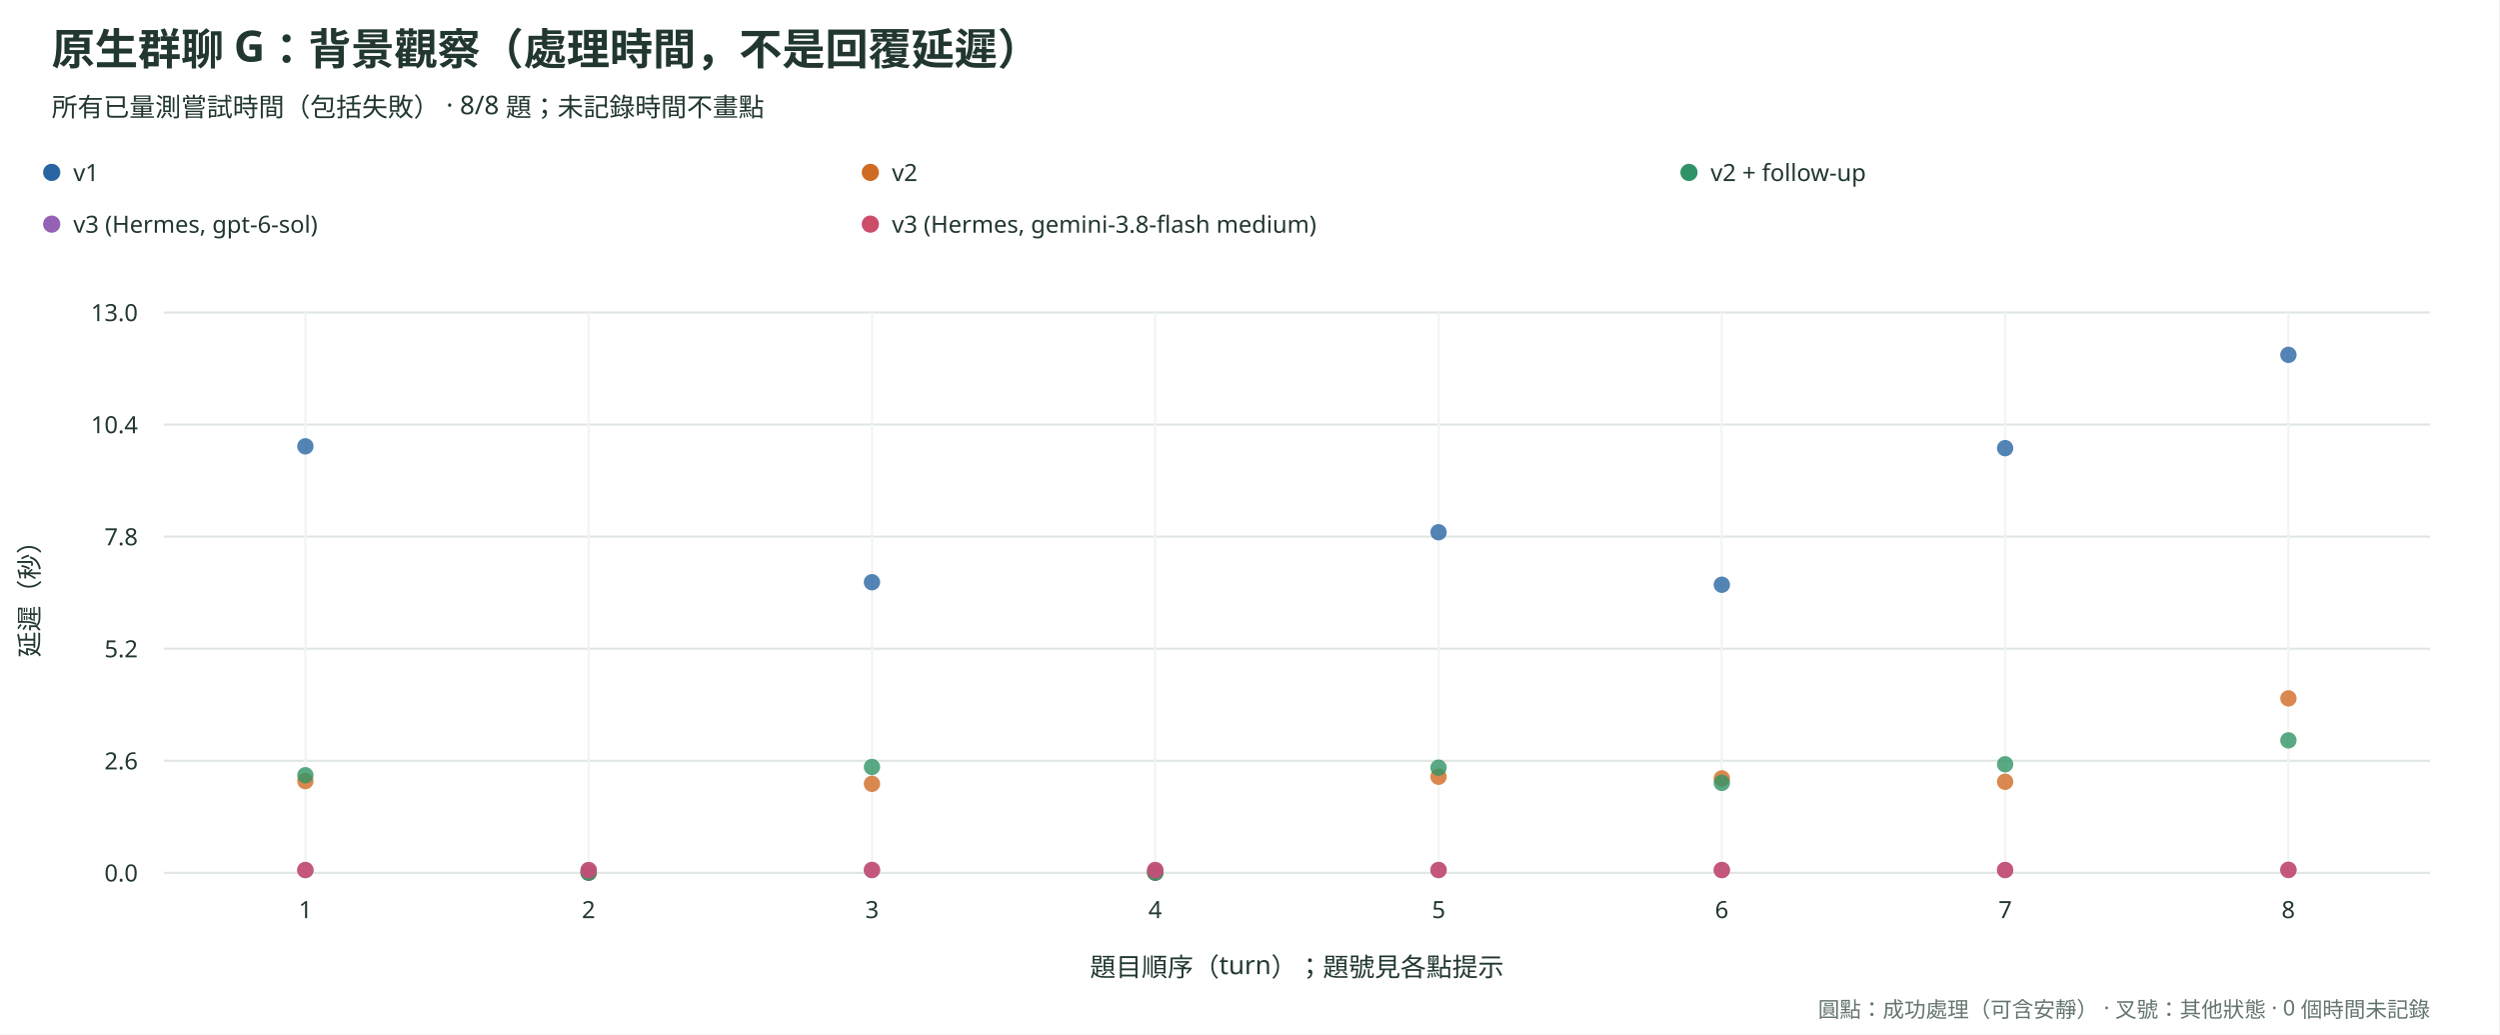
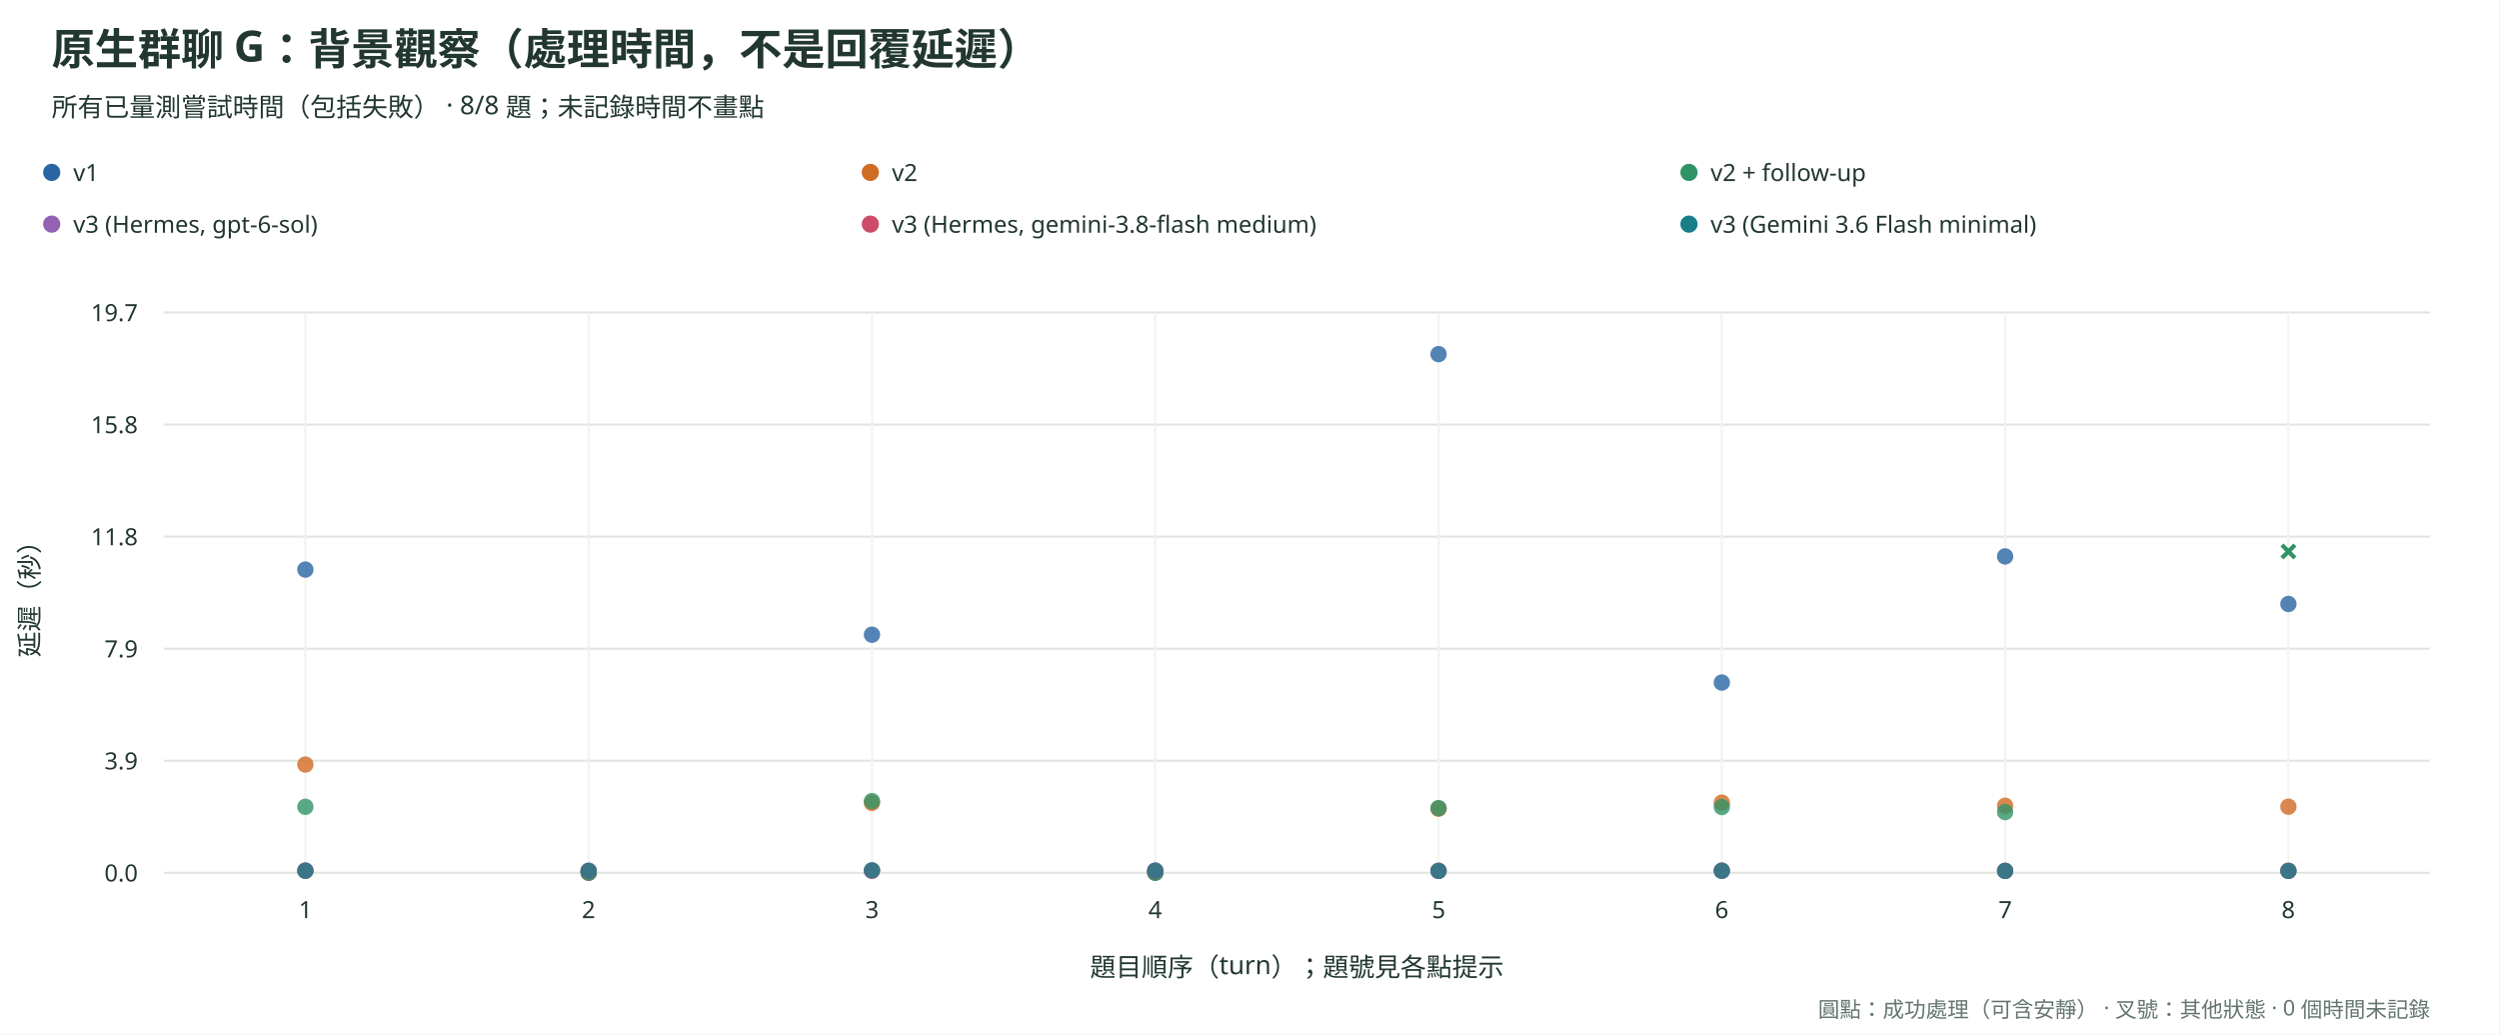
<svg xmlns="http://www.w3.org/2000/svg" viewBox="0 0 1160 480" role="img" aria-labelledby="title desc">
  <rect width="100%" height="100%" fill="#fff" />
  <g font-family="system-ui, sans-serif" fill="#21372f">
    <text x="24" y="30" font-size="20" font-weight="700">原生群聊 G：背景觀察（處理時間，不是回覆延遲）</text>
    <text x="24" y="54" font-size="12">所有已量測嘗試時間（包括失敗） · 8/8 題；未記錄時間不畫點</text>
    <circle cx="24" cy="80" r="4" fill="#2965a2" />
    <text x="34" y="84" font-size="11">v1</text>
    <circle cx="404" cy="80" r="4" fill="#d06b23" />
    <text x="414" y="84" font-size="11">v2</text>
    <circle cx="784" cy="80" r="4" fill="#309367" />
    <text x="794" y="84" font-size="11">v2 + follow-up</text>
    <circle cx="24" cy="104" r="4" fill="#9461b5" />
    <text x="34" y="108" font-size="11">v3 (Hermes, gpt-6-sol)</text>
    <circle cx="404" cy="104" r="4" fill="#cc4c6a" />
    <text x="414" y="108" font-size="11">v3 (Hermes, gemini-3.8-flash medium)</text>
+     <circle cx="784" cy="104" r="4" fill="#187f89" />
+     <text x="794" y="108" font-size="11">v3 (Gemini 3.6 Flash minimal)</text>
    <path d="M76 405.0H1128" stroke="#e0e7e2" />
    <text x="64" y="409.0" text-anchor="end" font-size="11">0.0</text>
    <path d="M76 353.0H1128" stroke="#e0e7e2" />
-     <text x="64" y="357.0" text-anchor="end" font-size="11">2.6</text>
+     <text x="64" y="357.0" text-anchor="end" font-size="11">3.9</text>
    <path d="M76 301.0H1128" stroke="#e0e7e2" />
-     <text x="64" y="305.0" text-anchor="end" font-size="11">5.2</text>
+     <text x="64" y="305.0" text-anchor="end" font-size="11">7.9</text>
    <path d="M76 249.0H1128" stroke="#e0e7e2" />
-     <text x="64" y="253.0" text-anchor="end" font-size="11">7.8</text>
+     <text x="64" y="253.0" text-anchor="end" font-size="11">11.8</text>
    <path d="M76 197.0H1128" stroke="#e0e7e2" />
-     <text x="64" y="201.0" text-anchor="end" font-size="11">10.4</text>
+     <text x="64" y="201.0" text-anchor="end" font-size="11">15.8</text>
    <path d="M76 145.0H1128" stroke="#e0e7e2" />
-     <text x="64" y="149.0" text-anchor="end" font-size="11">13.0</text>
+     <text x="64" y="149.0" text-anchor="end" font-size="11">19.7</text>
    <path d="M141.8 145V405" stroke="#f1f4f1" />
    <text x="141.8" y="426" text-anchor="middle" font-size="11">1</text>
    <path d="M273.2 145V405" stroke="#f1f4f1" />
    <text x="273.2" y="426" text-anchor="middle" font-size="11">2</text>
    <path d="M404.8 145V405" stroke="#f1f4f1" />
    <text x="404.8" y="426" text-anchor="middle" font-size="11">3</text>
    <path d="M536.2 145V405" stroke="#f1f4f1" />
    <text x="536.2" y="426" text-anchor="middle" font-size="11">4</text>
    <path d="M667.8 145V405" stroke="#f1f4f1" />
    <text x="667.8" y="426" text-anchor="middle" font-size="11">5</text>
    <path d="M799.2 145V405" stroke="#f1f4f1" />
    <text x="799.2" y="426" text-anchor="middle" font-size="11">6</text>
    <path d="M930.8 145V405" stroke="#f1f4f1" />
    <text x="930.8" y="426" text-anchor="middle" font-size="11">7</text>
    <path d="M1062.2 145V405" stroke="#f1f4f1" />
    <text x="1062.2" y="426" text-anchor="middle" font-size="11">8</text>
    <g data-case="G001" data-arm="v1">
-       <circle cx="141.75" cy="207.09" r="3.8" fill="#2965a2" fill-opacity=".8" />
+       <circle cx="141.75" cy="264.29" r="3.8" fill="#2965a2" fill-opacity=".8" />
    </g>
    <g data-case="G001" data-arm="v2">
-       <circle cx="141.75" cy="362.43" r="3.8" fill="#d06b23" fill-opacity=".8" />
+       <circle cx="141.75" cy="354.75" r="3.8" fill="#d06b23" fill-opacity=".8" />
    </g>
    <g data-case="G001" data-arm="v2_followup">
-       <circle cx="141.75" cy="359.70" r="3.8" fill="#309367" fill-opacity=".8" />
+       <circle cx="141.75" cy="374.36" r="3.8" fill="#309367" fill-opacity=".8" />
    </g>
    <g data-case="G001" data-arm="v3_hermes_gpt6_sol">
-       <circle cx="141.75" cy="403.74" r="3.8" fill="#9461b5" fill-opacity=".8" />
+       <circle cx="141.75" cy="403.99" r="3.8" fill="#9461b5" fill-opacity=".8" />
    </g>
    <g data-case="G001" data-arm="v3_hermes_gemini">
-       <circle cx="141.75" cy="403.68" r="3.8" fill="#cc4c6a" fill-opacity=".8" />
+       <circle cx="141.75" cy="403.96" r="3.8" fill="#cc4c6a" fill-opacity=".8" />
+     </g>
+     <g data-case="G001" data-arm="v3_gemini_minimal">
+       <circle cx="141.75" cy="404.04" r="3.8" fill="#187f89" fill-opacity=".8" />
    </g>
    <g data-case="G002" data-arm="v1">
-       <circle cx="273.25" cy="404.93" r="3.8" fill="#2965a2" fill-opacity=".8" />
+       <circle cx="273.25" cy="404.95" r="3.8" fill="#2965a2" fill-opacity=".8" />
    </g>
    <g data-case="G002" data-arm="v2">
-       <circle cx="273.25" cy="404.86" r="3.8" fill="#d06b23" fill-opacity=".8" />
+       <circle cx="273.25" cy="404.90" r="3.8" fill="#d06b23" fill-opacity=".8" />
    </g>
    <g data-case="G002" data-arm="v2_followup">
-       <circle cx="273.25" cy="404.87" r="3.8" fill="#309367" fill-opacity=".8" />
+       <circle cx="273.25" cy="404.90" r="3.8" fill="#309367" fill-opacity=".8" />
    </g>
    <g data-case="G002" data-arm="v3_hermes_gpt6_sol">
-       <circle cx="273.25" cy="403.70" r="3.8" fill="#9461b5" fill-opacity=".8" />
+       <circle cx="273.25" cy="404.07" r="3.8" fill="#9461b5" fill-opacity=".8" />
    </g>
    <g data-case="G002" data-arm="v3_hermes_gemini">
-       <circle cx="273.25" cy="403.72" r="3.8" fill="#cc4c6a" fill-opacity=".8" />
+       <circle cx="273.25" cy="404.07" r="3.8" fill="#cc4c6a" fill-opacity=".8" />
+     </g>
+     <g data-case="G002" data-arm="v3_gemini_minimal">
+       <circle cx="273.25" cy="404.09" r="3.8" fill="#187f89" fill-opacity=".8" />
    </g>
    <g data-case="G003" data-arm="v1">
-       <circle cx="404.75" cy="270.15" r="3.8" fill="#2965a2" fill-opacity=".8" />
+       <circle cx="404.75" cy="294.51" r="3.8" fill="#2965a2" fill-opacity=".8" />
    </g>
    <g data-case="G003" data-arm="v2">
-       <circle cx="404.75" cy="363.70" r="3.8" fill="#d06b23" fill-opacity=".8" />
+       <circle cx="404.75" cy="372.56" r="3.8" fill="#d06b23" fill-opacity=".8" />
    </g>
    <g data-case="G003" data-arm="v2_followup">
-       <circle cx="404.75" cy="355.88" r="3.8" fill="#309367" fill-opacity=".8" />
+       <circle cx="404.75" cy="371.72" r="3.8" fill="#309367" fill-opacity=".8" />
    </g>
    <g data-case="G003" data-arm="v3_hermes_gpt6_sol">
-       <circle cx="404.75" cy="403.71" r="3.8" fill="#9461b5" fill-opacity=".8" />
+       <circle cx="404.75" cy="403.97" r="3.8" fill="#9461b5" fill-opacity=".8" />
    </g>
    <g data-case="G003" data-arm="v3_hermes_gemini">
-       <circle cx="404.75" cy="403.66" r="3.8" fill="#cc4c6a" fill-opacity=".8" />
+       <circle cx="404.75" cy="404.04" r="3.8" fill="#cc4c6a" fill-opacity=".8" />
+     </g>
+     <g data-case="G003" data-arm="v3_gemini_minimal">
+       <circle cx="404.75" cy="403.81" r="3.8" fill="#187f89" fill-opacity=".8" />
    </g>
    <g data-case="G004" data-arm="v1">
-       <circle cx="536.25" cy="404.93" r="3.8" fill="#2965a2" fill-opacity=".8" />
+       <circle cx="536.25" cy="404.95" r="3.8" fill="#2965a2" fill-opacity=".8" />
    </g>
    <g data-case="G004" data-arm="v2">
-       <circle cx="536.25" cy="404.86" r="3.8" fill="#d06b23" fill-opacity=".8" />
+       <circle cx="536.25" cy="404.73" r="3.8" fill="#d06b23" fill-opacity=".8" />
    </g>
    <g data-case="G004" data-arm="v2_followup">
-       <circle cx="536.25" cy="404.87" r="3.8" fill="#309367" fill-opacity=".8" />
+       <circle cx="536.25" cy="404.91" r="3.8" fill="#309367" fill-opacity=".8" />
    </g>
    <g data-case="G004" data-arm="v3_hermes_gpt6_sol">
-       <circle cx="536.25" cy="403.73" r="3.8" fill="#9461b5" fill-opacity=".8" />
+       <circle cx="536.25" cy="404.02" r="3.8" fill="#9461b5" fill-opacity=".8" />
    </g>
    <g data-case="G004" data-arm="v3_hermes_gemini">
-       <circle cx="536.25" cy="403.67" r="3.8" fill="#cc4c6a" fill-opacity=".8" />
+       <circle cx="536.25" cy="404.05" r="3.8" fill="#cc4c6a" fill-opacity=".8" />
+     </g>
+     <g data-case="G004" data-arm="v3_gemini_minimal">
+       <circle cx="536.25" cy="403.96" r="3.8" fill="#187f89" fill-opacity=".8" />
    </g>
    <g data-case="G007" data-arm="v1">
-       <circle cx="667.75" cy="246.96" r="3.8" fill="#2965a2" fill-opacity=".8" />
+       <circle cx="667.75" cy="164.32" r="3.8" fill="#2965a2" fill-opacity=".8" />
    </g>
    <g data-case="G007" data-arm="v2">
-       <circle cx="667.75" cy="360.41" r="3.8" fill="#d06b23" fill-opacity=".8" />
+       <circle cx="667.75" cy="375.23" r="3.8" fill="#d06b23" fill-opacity=".8" />
    </g>
    <g data-case="G007" data-arm="v2_followup">
-       <circle cx="667.75" cy="356.20" r="3.8" fill="#309367" fill-opacity=".8" />
+       <circle cx="667.75" cy="374.95" r="3.8" fill="#309367" fill-opacity=".8" />
    </g>
    <g data-case="G007" data-arm="v3_hermes_gpt6_sol">
-       <circle cx="667.75" cy="403.72" r="3.8" fill="#9461b5" fill-opacity=".8" />
+       <circle cx="667.75" cy="404.11" r="3.8" fill="#9461b5" fill-opacity=".8" />
    </g>
    <g data-case="G007" data-arm="v3_hermes_gemini">
-       <circle cx="667.75" cy="403.66" r="3.8" fill="#cc4c6a" fill-opacity=".8" />
+       <circle cx="667.75" cy="404.04" r="3.8" fill="#cc4c6a" fill-opacity=".8" />
+     </g>
+     <g data-case="G007" data-arm="v3_gemini_minimal">
+       <circle cx="667.75" cy="404.09" r="3.8" fill="#187f89" fill-opacity=".8" />
    </g>
    <g data-case="G008" data-arm="v1">
-       <circle cx="799.25" cy="271.32" r="3.8" fill="#2965a2" fill-opacity=".8" />
+       <circle cx="799.25" cy="316.71" r="3.8" fill="#2965a2" fill-opacity=".8" />
    </g>
    <g data-case="G008" data-arm="v2">
-       <circle cx="799.25" cy="361.18" r="3.8" fill="#d06b23" fill-opacity=".8" />
+       <circle cx="799.25" cy="372.42" r="3.8" fill="#d06b23" fill-opacity=".8" />
    </g>
    <g data-case="G008" data-arm="v2_followup">
-       <circle cx="799.25" cy="363.26" r="3.8" fill="#309367" fill-opacity=".8" />
+       <circle cx="799.25" cy="374.46" r="3.8" fill="#309367" fill-opacity=".8" />
    </g>
    <g data-case="G008" data-arm="v3_hermes_gpt6_sol">
-       <circle cx="799.25" cy="403.69" r="3.8" fill="#9461b5" fill-opacity=".8" />
+       <circle cx="799.25" cy="404.06" r="3.8" fill="#9461b5" fill-opacity=".8" />
    </g>
    <g data-case="G008" data-arm="v3_hermes_gemini">
-       <circle cx="799.25" cy="403.71" r="3.8" fill="#cc4c6a" fill-opacity=".8" />
+       <circle cx="799.25" cy="403.99" r="3.8" fill="#cc4c6a" fill-opacity=".8" />
+     </g>
+     <g data-case="G008" data-arm="v3_gemini_minimal">
+       <circle cx="799.25" cy="404.03" r="3.8" fill="#187f89" fill-opacity=".8" />
    </g>
    <g data-case="G009" data-arm="v1">
-       <circle cx="930.75" cy="207.94" r="3.8" fill="#2965a2" fill-opacity=".8" />
+       <circle cx="930.75" cy="258.18" r="3.8" fill="#2965a2" fill-opacity=".8" />
    </g>
    <g data-case="G009" data-arm="v2">
-       <circle cx="930.75" cy="362.74" r="3.8" fill="#d06b23" fill-opacity=".8" />
+       <circle cx="930.75" cy="373.86" r="3.8" fill="#d06b23" fill-opacity=".8" />
    </g>
    <g data-case="G009" data-arm="v2_followup">
-       <circle cx="930.75" cy="354.63" r="3.8" fill="#309367" fill-opacity=".8" />
+       <circle cx="930.75" cy="376.80" r="3.8" fill="#309367" fill-opacity=".8" />
    </g>
    <g data-case="G009" data-arm="v3_hermes_gpt6_sol">
-       <circle cx="930.75" cy="403.72" r="3.8" fill="#9461b5" fill-opacity=".8" />
+       <circle cx="930.75" cy="404.12" r="3.8" fill="#9461b5" fill-opacity=".8" />
    </g>
    <g data-case="G009" data-arm="v3_hermes_gemini">
-       <circle cx="930.75" cy="403.68" r="3.8" fill="#cc4c6a" fill-opacity=".8" />
+       <circle cx="930.75" cy="404.03" r="3.8" fill="#cc4c6a" fill-opacity=".8" />
+     </g>
+     <g data-case="G009" data-arm="v3_gemini_minimal">
+       <circle cx="930.75" cy="404.09" r="3.8" fill="#187f89" fill-opacity=".8" />
    </g>
    <g data-case="G010" data-arm="v1">
-       <circle cx="1062.25" cy="164.65" r="3.8" fill="#2965a2" fill-opacity=".8" />
+       <circle cx="1062.25" cy="280.25" r="3.8" fill="#2965a2" fill-opacity=".8" />
    </g>
    <g data-case="G010" data-arm="v2">
-       <circle cx="1062.25" cy="324.05" r="3.8" fill="#d06b23" fill-opacity=".8" />
+       <circle cx="1062.25" cy="374.31" r="3.8" fill="#d06b23" fill-opacity=".8" />
    </g>
    <g data-case="G010" data-arm="v2_followup">
-       <circle cx="1062.25" cy="343.53" r="3.8" fill="#309367" fill-opacity=".8" />
+       <path d="M1059.25 252.88l6 6m-6 0l6 -6" stroke="#309367" stroke-width="2" />
    </g>
    <g data-case="G010" data-arm="v3_hermes_gpt6_sol">
-       <circle cx="1062.25" cy="403.72" r="3.8" fill="#9461b5" fill-opacity=".8" />
+       <circle cx="1062.25" cy="404.07" r="3.8" fill="#9461b5" fill-opacity=".8" />
    </g>
    <g data-case="G010" data-arm="v3_hermes_gemini">
-       <circle cx="1062.25" cy="403.55" r="3.8" fill="#cc4c6a" fill-opacity=".8" />
+       <circle cx="1062.25" cy="404.07" r="3.8" fill="#cc4c6a" fill-opacity=".8" />
+     </g>
+     <g data-case="G010" data-arm="v3_gemini_minimal">
+       <circle cx="1062.25" cy="404.11" r="3.8" fill="#187f89" fill-opacity=".8" />
    </g>
    <text x="602.0" y="453" text-anchor="middle" font-size="12">題目順序（turn）；題號見各點提示</text>
    <text x="18" y="275" text-anchor="middle" font-size="12" transform="rotate(-90 18 275)">延遲（秒）</text>
    <text x="1128" y="472" text-anchor="end" fill="#65766e" font-size="10">圓點：成功處理（可含安靜） · 叉號：其他狀態 · 0 個時間未記錄</text>
  </g>
</svg>
